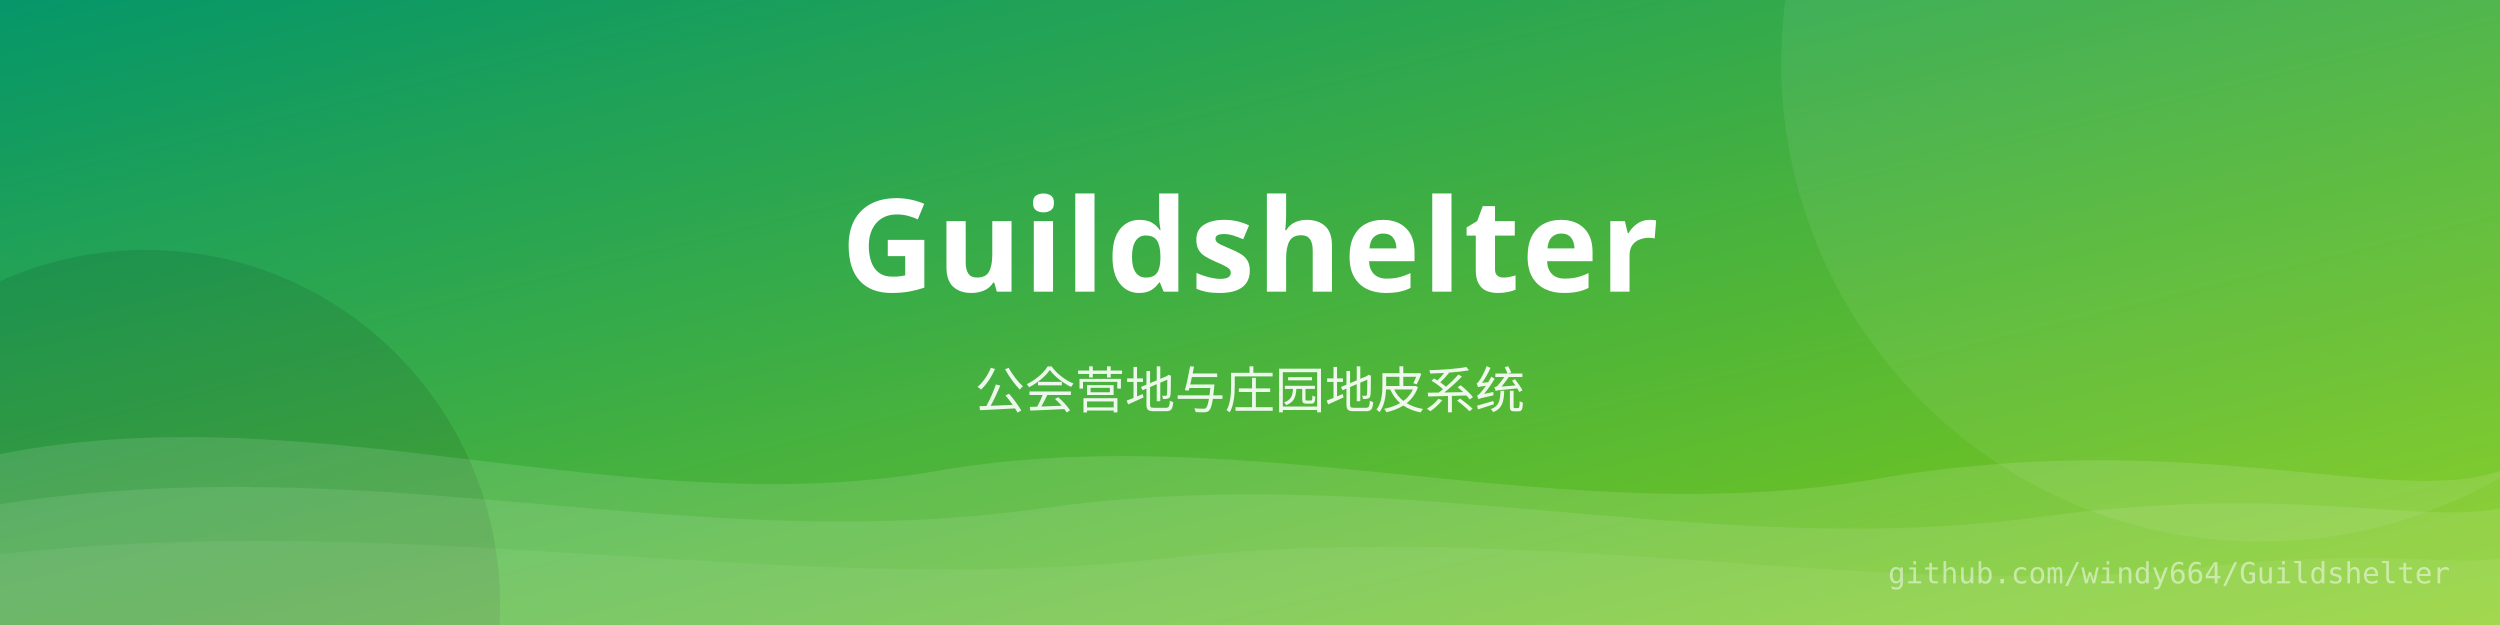
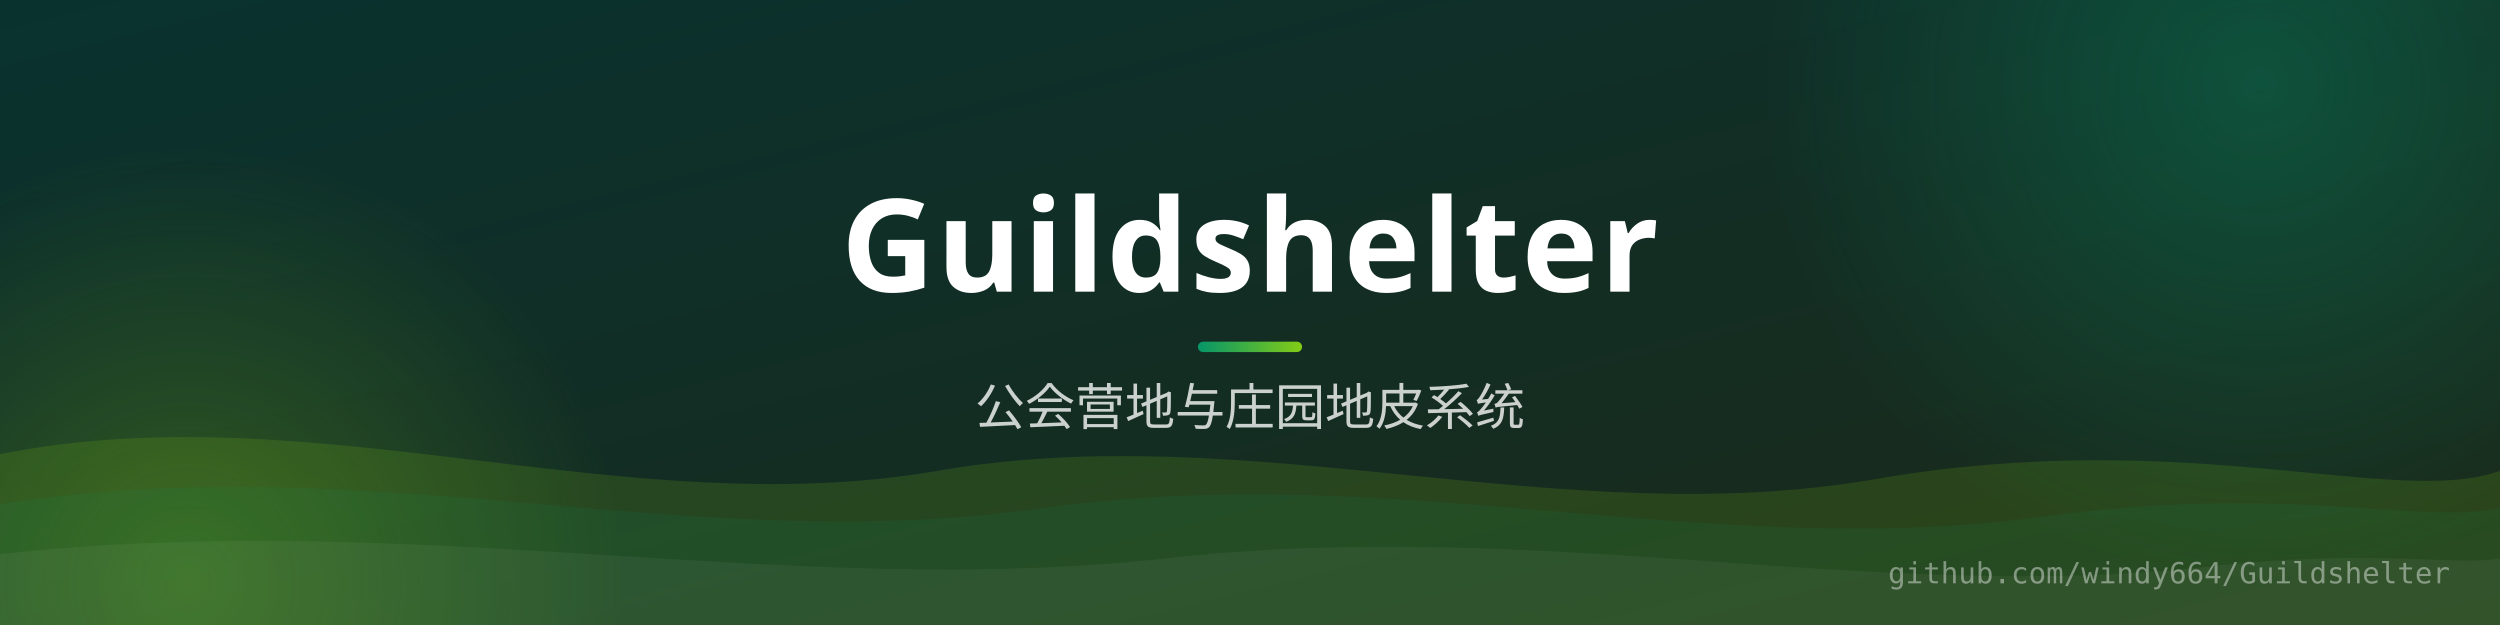
<svg xmlns="http://www.w3.org/2000/svg" width="1200" height="300" viewBox="0 0 1200 300" role="img" aria-label="Guildshelter">
  <defs>
    <linearGradient id="bg" x1="0" y1="0" x2="1" y2="1">
+       <stop offset="0" stop-color="#09322f" />
+       <stop offset="1" stop-color="#1c2919" />
+     </linearGradient>
+     <radialGradient id="glow1" cx="0.5" cy="0.5" r="0.5">
+       <stop offset="0" stop-color="#059669" stop-opacity="0.35" />
+       <stop offset="1" stop-color="#059669" stop-opacity="0" />
+     </radialGradient>
+     <radialGradient id="glow2" cx="0.5" cy="0.5" r="0.5">
+       <stop offset="0" stop-color="#84cc16" stop-opacity="0.28" />
+       <stop offset="1" stop-color="#84cc16" stop-opacity="0" />
+     </radialGradient>
+     <linearGradient id="accent" x1="0" y1="0" x2="1" y2="0">
      <stop offset="0" stop-color="#059669" />
      <stop offset="1" stop-color="#84cc16" />
    </linearGradient>
  </defs>
  <rect width="1200" height="300" fill="url(#bg)" />
-   <circle cx="1085" cy="30" r="230" fill="#ffffff" opacity="0.07" />
-   <circle cx="70" cy="290" r="170" fill="#000000" opacity="0.10" />
-   <path d="M0,218 C150,188 300,252 450,226 C600,200 750,256 900,230 C1050,204 1150,244 1200,226 L1200,300 L0,300 Z" fill="#ffffff" opacity="0.12" />
-   <path d="M0,242 C180,214 330,268 500,244 C670,220 820,270 980,248 C1100,232 1160,252 1200,244 L1200,300 L0,300 Z" fill="#ffffff" opacity="0.09" />
-   <path d="M0,266 C200,244 380,288 560,268 C740,248 900,290 1060,272 C1140,263 1180,272 1200,268 L1200,300 L0,300 Z" fill="#ffffff" opacity="0.06" />
+   <circle cx="1085" cy="40" r="240" fill="url(#glow1)" />
+   <circle cx="90" cy="280" r="210" fill="url(#glow2)" />
+   <path d="M0,218 C150,188 300,252 450,226 C600,200 750,256 900,230 C1050,204 1150,244 1200,226 L1200,300 L0,300 Z" fill="#84cc16" opacity="0.16" />
+   <path d="M0,242 C180,214 330,268 500,244 C670,220 820,270 980,248 C1100,232 1160,252 1200,244 L1200,300 L0,300 Z" fill="#059669" opacity="0.1" />
+   <path d="M0,266 C200,244 380,288 560,268 C740,248 900,290 1060,272 C1140,263 1180,272 1200,268 L1200,300 L0,300 Z" fill="#ffffff" opacity="0.05" />
  <text x="600" y="140" text-anchor="middle" font-family="'Segoe UI','PingFang SC','Noto Sans SC','Microsoft YaHei',sans-serif" font-size="62" font-weight="700" fill="#ffffff" letter-spacing="1">Guildshelter</text>
-   <text x="600" y="196" text-anchor="middle" font-family="'Segoe UI','PingFang SC','Noto Sans SC','Microsoft YaHei',sans-serif" font-size="24" fill="#ffffff" opacity="0.9">公会营地与庄园地皮系统</text>
-   <text x="1176" y="280" text-anchor="end" font-family="ui-monospace,'Cascadia Code',Consolas,monospace" font-size="14" fill="#ffffff" opacity="0.5">github.com/windy664/Guildshelter</text>
+   <rect x="575" y="164" width="50" height="5" rx="2.5" fill="url(#accent)" />
+   <text x="600" y="204" text-anchor="middle" font-family="'Segoe UI','PingFang SC','Noto Sans SC','Microsoft YaHei',sans-serif" font-size="24" fill="#ffffff" opacity="0.78">公会营地与庄园地皮系统</text>
+   <text x="1176" y="280" text-anchor="end" font-family="ui-monospace,'Cascadia Code',Consolas,monospace" font-size="14" fill="#ffffff" opacity="0.42">github.com/windy664/Guildshelter</text>
</svg>
